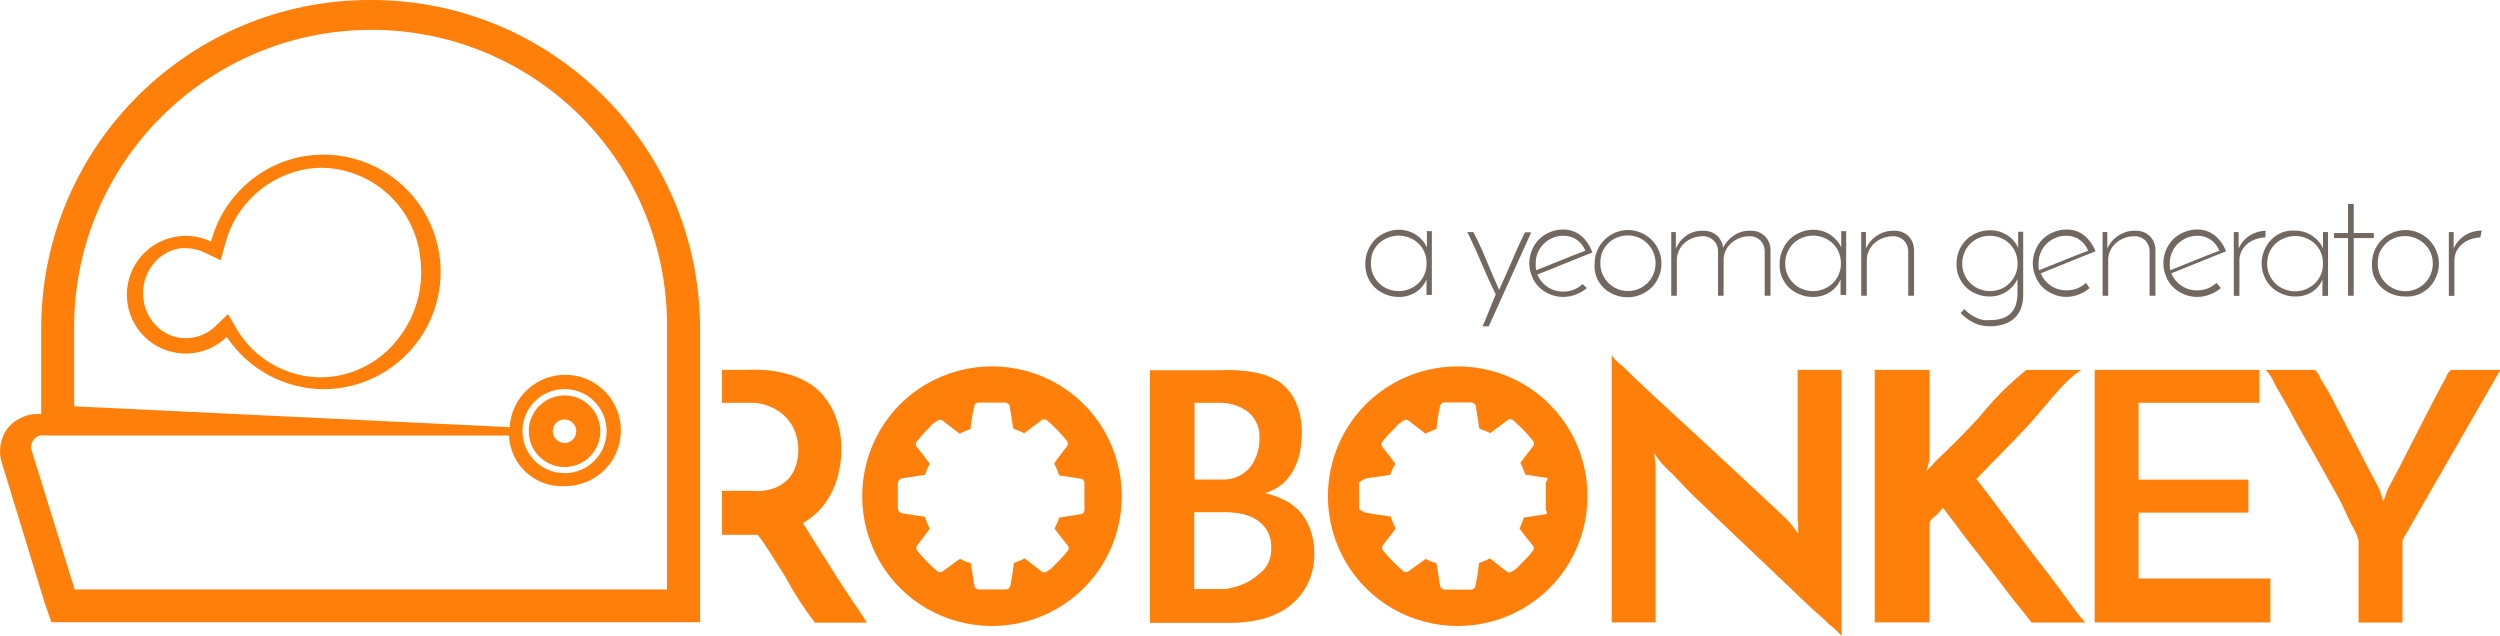
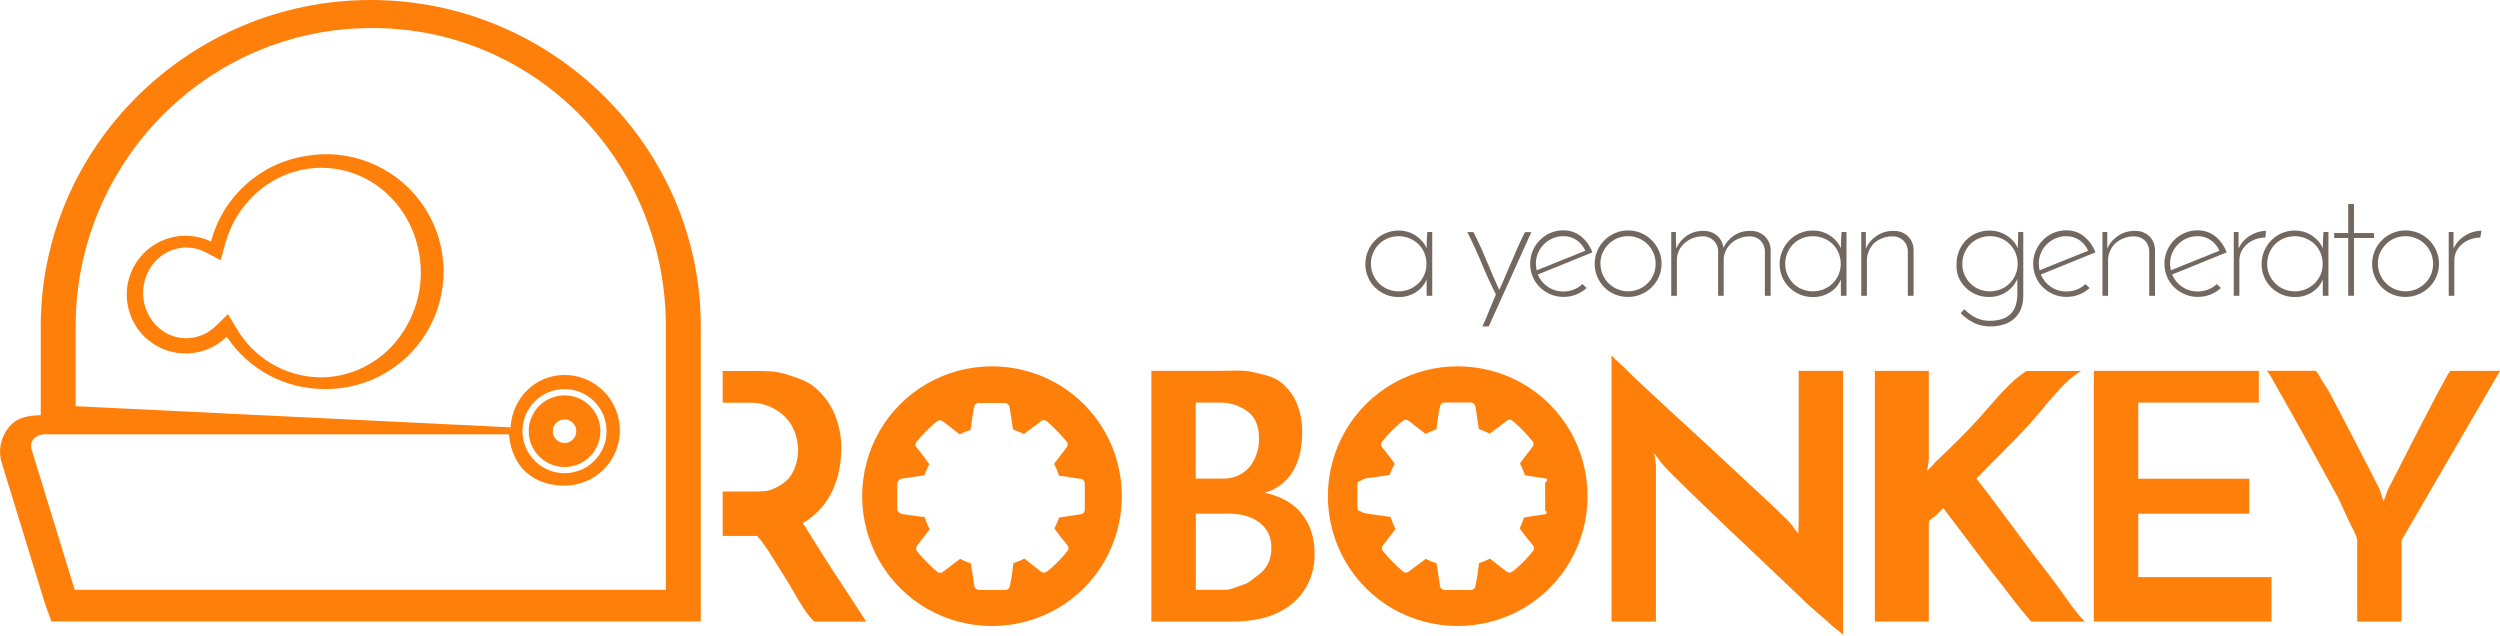
- <svg xmlns="http://www.w3.org/2000/svg" id="Layer_1" data-name="Layer 1" viewBox="0 0 227.66 57.86">
+ <svg xmlns="http://www.w3.org/2000/svg" id="Layer_1" data-name="Layer 1" viewBox="0 0 787.84 200.23">
  <defs>
    <style>.cls-1{fill:#ff7f0b;}.cls-2{fill:#726860;}</style>
  </defs>
-   <path class="cls-1" d="M33.75,0a29.94,29.94,0,0,0-30,29.72v8H3.88A3.59,3.59,0,0,0,.77,38.9a3.5,3.5,0,0,0-.6,3.26L4.1,55l0.58,1.66H63.75v-27A29.94,29.94,0,0,0,33.75,0Zm27,53.68H6.8L2.88,41a1.06,1.06,0,0,1,1.23-1.34H46.35a4.81,4.81,0,0,0,5.06,4.61,5.07,5.07,0,1,0-5-5.37L6.75,37V29.72a27.09,27.09,0,0,1,27.07-27h0.1a26.87,26.87,0,0,1,26.82,27v24ZM47.58,39.26a3.83,3.83,0,1,1,3.83,3.83A3.83,3.83,0,0,1,47.58,39.26Z" />
-   <path class="cls-1" d="M51.41,42.53a3.26,3.26,0,1,0-3.26-3.26A3.27,3.27,0,0,0,51.41,42.53Zm0-4.33a1.07,1.07,0,1,1-1.07,1.07A1.07,1.07,0,0,1,51.41,38.19Z" />
-   <path class="cls-1" d="M27.79,14.21A10.63,10.63,0,0,0,19.22,22a5.36,5.36,0,1,0,1.43,8.68,10.63,10.63,0,0,0,8.86,4.76A10.68,10.68,0,1,0,27.79,14.21Zm8.7,16.32a9,9,0,0,1-6,3.73,8.77,8.77,0,0,1-1.5.1,8.94,8.94,0,0,1-7.44-4.41L20.76,28.6l-1.11,1.08a3.91,3.91,0,0,1-2.13,1.07A3.75,3.75,0,0,1,14.6,30a4.14,4.14,0,0,1-1.53-2.72,4.26,4.26,0,0,1,.75-3.06,3.89,3.89,0,0,1,2.59-1.61,3.71,3.71,0,0,1,.64,0,3.8,3.8,0,0,1,1.69.44L20.1,23.7l0.42-1.53A9.27,9.27,0,0,1,28,15.38a8.7,8.7,0,0,1,1.49-.1,9.19,9.19,0,0,1,8.78,8.18A9.84,9.84,0,0,1,36.49,30.54Z" />
-   <path class="cls-1" d="M118.26,46.46a5,5,0,0,0-1.46-1,7.1,7.1,0,0,0-1.62-.55,4.39,4.39,0,0,0,1.61-.84,4.57,4.57,0,0,0,1-1.27,5.55,5.55,0,0,0,.58-1.58,8.61,8.61,0,0,0,.18-1.75,6.8,6.8,0,0,0-.53-2.81,4.68,4.68,0,0,0-1.53-1.9,6.56,6.56,0,0,0-2.41-.88,14.09,14.09,0,0,0-3.15-.16h-6.21v23h7.14a12,12,0,0,0,2.93-.31,7.22,7.22,0,0,0,2.49-1.11,5.81,5.81,0,0,0,1.74-2,6,6,0,0,0,.66-2.9,6,6,0,0,0-.4-2.3A5.08,5.08,0,0,0,118.26,46.46Zm-9.51-9.78h2.34a4.14,4.14,0,0,1,2.6.86,2.89,2.89,0,0,1,1,2.38,4.22,4.22,0,0,1-.79,2.55,3.1,3.1,0,0,1-2.43,1.2h-2.69v-7Zm6.71,14.66a2.78,2.78,0,0,1-.9,1,4.82,4.82,0,0,1-1.35.85,6.39,6.39,0,0,1-1.64.45h-2.82v-7h2.47a8.74,8.74,0,0,1,1.69.12,4.48,4.48,0,0,1,1.46.53,3,3,0,0,1,1,1,2.91,2.91,0,0,1,.39,1.55A3.15,3.15,0,0,1,115.46,51.35Z" />
-   <path class="cls-1" d="M163.75,47.51l0,1.09-0.67-.9c-0.15-.19-0.51-0.54-1-1s-1.15-1.09-1.9-1.78l-2.48-2.31q-1.35-1.27-2.77-2.57l-2.78-2.56q-1.37-1.25-2.49-2.31c-0.75-.71-1.38-1.31-1.89-1.82a4,4,0,0,1-1-1V56.68h4V42.27l-0.14-1c0.11,0.15.21,0.32,0.36,0.5a2.41,2.41,0,0,1,.25.34,13.67,13.67,0,0,0,1,1L154.06,45l2.46,2.36,2.76,2.62,2.78,2.64,2.49,2.38c0.75,0.72,1.54,1.33,2,1.85a6.67,6.67,0,0,1,1.15,1.06V33.68h-4V47.51Z" />
-   <path class="cls-1" d="M184.93,50.19L182.54,47q-1.21-1.64-2.56-3.38c1.59-1.67,3.17-3.2,4.76-4.93s3.18-4,4.79-5h-5a26.87,26.87,0,0,0-4.2,4.19c-1.34,1.5-2.74,2.86-4.2,4.25a2.05,2.05,0,0,1-.34.39,2.92,2.92,0,0,0-.34.38c0-.19.13-0.4,0.15-0.59s0.12-.39.12-0.56V33.68h-5v23h5V47.57a1.51,1.51,0,0,1,.59-0.63c0.21-.2.4-0.43,0.63-0.69,0.73,0.94,1.4,1.85,2.05,2.72L181,51.54c0.64,0.85,1.28,1.66,1.92,2.52s1.33,1.63,2.08,2.63h4.89c-0.88-1-1.72-2.24-2.52-3.32S185.73,51.25,184.93,50.19Z" />
-   <polygon class="cls-1" points="194.75 46.68 204.75 46.68 204.75 43.68 194.75 43.68 194.75 36.68 205.75 36.68 205.75 33.68 190.75 33.68 190.75 56.68 206.75 56.68 206.75 52.68 194.75 52.68 194.75 46.68" />
-   <path class="cls-1" d="M223.19,33.68a1.76,1.76,0,0,0-.48.74c-0.24.46-.52,0.93-0.85,1.58s-0.7,1.33-1.09,2.11l-1.19,2.32-1.14,2.24-1,1.88c-0.06.15-.13,0.32-0.19,0.53a3.85,3.85,0,0,1-.22.56l-0.35-1.09-1-1.88-1.16-2.25-1.22-2.35-1.12-2.15c-0.34-.65-0.64-1-0.88-1.49a1.83,1.83,0,0,0-.5-0.74h-4.47a3.75,3.75,0,0,1,.8,1.25c0.43,0.8,1,1.68,1.58,2.8s1.27,2.28,2,3.56,1.34,2.45,2,3.58,1,2.08,1.42,2.88a6,6,0,0,1,.65,1.42v7.51h4V49.18l8.91-15.49h-4.47Z" />
-   <path class="cls-1" d="M96.27,34.95a11.9,11.9,0,0,0-11.87,0,11.77,11.77,0,0,0-4.3,4.3,11.9,11.9,0,0,0,0,11.87,11.77,11.77,0,0,0,4.3,4.3,11.9,11.9,0,0,0,11.87,0,11.77,11.77,0,0,0,4.3-4.3,11.9,11.9,0,0,0,0-11.87A11.77,11.77,0,0,0,96.27,34.95Zm2.48,11.48a0.41,0.41,0,0,1-.08.25,0.33,0.33,0,0,1-.21.14l-2,.31a7.05,7.05,0,0,1-.43,1q0.38,0.55,1.18,1.52a0.43,0.43,0,0,1,.11.27,0.37,0.37,0,0,1-.1.25,11.17,11.17,0,0,1-1.09,1.19,2.56,2.56,0,0,1-1,.78,0.54,0.54,0,0,1-.29-0.1l-1.52-1.19a6.26,6.26,0,0,1-1,.42A18.92,18.92,0,0,1,92,53.34a0.4,0.4,0,0,1-.4.34H89.12a0.45,0.45,0,0,1-.27-0.13,0.36,0.36,0,0,1-.13-0.25l-0.31-2a6.79,6.79,0,0,1-1-.41L85.88,52a0.39,0.39,0,0,1-.27.1A0.38,0.38,0,0,1,85.33,52a14.49,14.49,0,0,1-1.81-1.85,0.43,0.43,0,0,1-.08-0.25,0.42,0.42,0,0,1,.09-0.25q0.16-.23.56-0.73t0.59-.77a5.44,5.44,0,0,1-.45-1.09l-2-.3a0.56,0.56,0,0,1-.47-0.4V43.94a0.58,0.58,0,0,1,.16-0.25,0.41,0.41,0,0,1,.25-0.14l2.06-.31a5.49,5.49,0,0,1,.44-1c-0.29-.42-0.68-0.92-1.17-1.52a0.41,0.41,0,0,1-.11-0.26,0.46,0.46,0,0,1,.1-0.25A10.94,10.94,0,0,1,84.57,39a2.59,2.59,0,0,1,1-.79,0.47,0.47,0,0,1,.29.11l1.52,1.17a6.27,6.27,0,0,1,1-.42A18.91,18.91,0,0,1,88.72,37a0.4,0.4,0,0,1,.4-0.34h2.44a0.45,0.45,0,0,1,.27.13,0.36,0.36,0,0,1,.13.25l0.31,2a6.8,6.8,0,0,1,1,.41l1.56-1.17a0.36,0.36,0,0,1,.26-0.1,0.42,0.42,0,0,1,.27.11,15,15,0,0,1,1.81,1.87,0.35,0.35,0,0,1,.08.24,0.42,0.42,0,0,1-.09.25q-0.16.23-.56,0.73T96,42.21a6.61,6.61,0,0,1,.45,1.08l2,0.31a0.32,0.32,0,0,1,.22.14,0.41,0.41,0,0,1,.08.26v2.44Z" />
-   <path class="cls-1" d="M138.68,34.95a11.9,11.9,0,0,0-11.87,0,11.77,11.77,0,0,0-4.3,4.3,11.9,11.9,0,0,0,0,11.87,11.77,11.77,0,0,0,4.3,4.3,11.9,11.9,0,0,0,11.87,0,11.77,11.77,0,0,0,4.3-4.3,11.9,11.9,0,0,0,0-11.87A11.77,11.77,0,0,0,138.68,34.95Zm2.07,11.48a0.55,0.55,0,0,1,.13.25c-0.06.08,0,.13-0.11,0.14l-2,.31a7.24,7.24,0,0,1-.4,1c0.26,0.37.66,0.87,1.19,1.52a0.43,0.43,0,0,1,.12.27,0.36,0.36,0,0,1-.1.25,11.11,11.11,0,0,1-1.09,1.19,2.56,2.56,0,0,1-1,.78,0.54,0.54,0,0,1-.29-0.1l-1.52-1.19a6.26,6.26,0,0,1-1,.42,18.92,18.92,0,0,1-.32,2.08,0.4,0.4,0,0,1-.39.34h-2.44a0.45,0.45,0,0,1-.27-0.13,0.36,0.36,0,0,1-.13-0.25l-0.31-2a6.79,6.79,0,0,1-1-.41L128.29,52a0.39,0.39,0,0,1-.27.1,0.38,0.38,0,0,1-.27-0.12,14.49,14.49,0,0,1-1.81-1.85,0.43,0.43,0,0,1-.08-0.25,0.42,0.42,0,0,1,.09-0.25q0.16-.23.56-0.73t0.59-.77a5.44,5.44,0,0,1-.45-1.09l-2-.3a1.35,1.35,0,0,1-.51-0.14,1.39,1.39,0,0,1-.37-0.26V43.94a1.69,1.69,0,0,1,.37-0.25,0.7,0.7,0,0,1,.35-0.14l2.11-.31a5.64,5.64,0,0,1,.46-1c-0.29-.42-0.67-0.92-1.16-1.52a0.4,0.4,0,0,1-.1-0.26,0.47,0.47,0,0,1,.1-0.25A11,11,0,0,1,127,39a2.59,2.59,0,0,1,1-.79,0.47,0.47,0,0,1,.29.11l1.52,1.17a6.27,6.27,0,0,1,1-.42,18.91,18.91,0,0,1,.32-2.08,0.4,0.4,0,0,1,.4-0.34H134a0.45,0.45,0,0,1,.27.13,0.36,0.36,0,0,1,.13.25l0.31,2a6.8,6.8,0,0,1,1,.41l1.56-1.17a0.36,0.36,0,0,1,.26-0.1,0.42,0.42,0,0,1,.27.11,15,15,0,0,1,1.81,1.87,0.35,0.35,0,0,1,.08.24,0.42,0.42,0,0,1-.09.25q-0.16.23-.56,0.73t-0.59.77a6.61,6.61,0,0,1,.45,1.08l2,0.31c0.1,0,0,.06,0,0.14a0.62,0.62,0,0,1-.13.26v2.44Z" />
-   <path class="cls-2" d="M124.33,24a3,3,0,0,1,.24-1.19,3.15,3.15,0,0,1,.65-1,3,3,0,0,1,1-.65,2.91,2.91,0,0,1,1.18-.24,2.83,2.83,0,0,1,.85.13,2.78,2.78,0,0,1,.73.35,2.86,2.86,0,0,1,.58.52,2.31,2.31,0,0,1,.38.62q0-.37,0-0.75t0-.74h0.45v5.81H129.9V25.45a2.43,2.43,0,0,1-.93,1.13,2.79,2.79,0,0,1-1.62.46,2.94,2.94,0,0,1-1.19-.24,3.08,3.08,0,0,1-1-.65,3,3,0,0,1-.64-1A2.94,2.94,0,0,1,124.33,24Zm0.51,0a2.46,2.46,0,0,0,1.53,2.31,2.61,2.61,0,0,0,2,0,2.57,2.57,0,0,0,.81-0.53,2.44,2.44,0,0,0,.54-0.8,2.48,2.48,0,0,0,.19-1,2.54,2.54,0,0,0-.19-1,2.42,2.42,0,0,0-.54-0.8,2.6,2.6,0,0,0-2.79-.53A2.42,2.42,0,0,0,125,23,2.54,2.54,0,0,0,124.85,24Z" />
-   <path class="cls-2" d="M135.57,29.72H135q0.18-.37.31-0.7l0.26-.65,0.28-.7,0.36-.86q-0.69-1.39-1.29-2.83t-1.3-2.85h0.55q0.41,0.8.72,1.49T135.48,24L136,25.21q0.25,0.6.52,1.19,0.27-.59.53-1.19L137.58,24l0.58-1.34q0.31-.7.71-1.5h0.57Z" />
-   <path class="cls-2" d="M144.5,26.23a3,3,0,0,1-1,.59,3.13,3.13,0,0,1-1.16.22,3,3,0,0,1-1.19-.24,3.15,3.15,0,0,1-1-.65,2.92,2.92,0,0,1-.65-1,3.07,3.07,0,0,1,0-2.36,3.15,3.15,0,0,1,.65-1,3,3,0,0,1,1-.65,2.9,2.9,0,0,1,1.18-.24,2.5,2.5,0,0,1,1.64.56A3.36,3.36,0,0,1,145,23l-1.17.46-1.29.52-1.3.53L140,25a2.48,2.48,0,0,0,.91,1.12,2.44,2.44,0,0,0,1.42.43,2.56,2.56,0,0,0,1-.18,2.42,2.42,0,0,0,.78-0.5Zm-0.13-3.4a2.29,2.29,0,0,0-.79-1,2.06,2.06,0,0,0-1.21-.36,2.4,2.4,0,0,0-1,.2,2.6,2.6,0,0,0-.8.54,2.5,2.5,0,0,0-.53.79,2.45,2.45,0,0,0-.19,1,2.11,2.11,0,0,0,0,.31q0,0.15.05,0.3l1.08-.44,1.15-.46,1.14-.46Z" />
-   <path class="cls-2" d="M145.21,24a3,3,0,0,1,.24-1.19,3.06,3.06,0,0,1,1.62-1.62,3,3,0,0,1,2.37,0,3.06,3.06,0,0,1,1.62,1.62A3,3,0,0,1,151.3,24a2.91,2.91,0,0,1-.24,1.18,3,3,0,0,1-.65,1,3.16,3.16,0,0,1-1,.65,3,3,0,0,1-1.2.24,3,3,0,0,1-1.19-.23,3,3,0,0,1-1-.64,3.09,3.09,0,0,1-.65-1A2.94,2.94,0,0,1,145.21,24Zm0.52,0a2.52,2.52,0,0,0,3.49,2.31,2.59,2.59,0,0,0,.8-0.53,2.44,2.44,0,0,0,.54-0.8,2.57,2.57,0,0,0,0-2,2.52,2.52,0,0,0-1.34-1.34,2.57,2.57,0,0,0-2,0,2.43,2.43,0,0,0-.79.54,2.58,2.58,0,0,0-.53.8A2.48,2.48,0,0,0,145.74,24Z" />
-   <path class="cls-2" d="M152.19,21.13h0.42s0,0.14,0,.29l0,0.48c0,0.17,0,.33,0,0.47s0,0.23,0,.26a2.78,2.78,0,0,1,.94-1.17,2.54,2.54,0,0,1,1.52-.45,1.85,1.85,0,0,1,1.27.43,1.67,1.67,0,0,1,.56,1.12,2.93,2.93,0,0,1,1-1.12,2.51,2.51,0,0,1,1.47-.43,1.83,1.83,0,0,1,1.34.48,1.78,1.78,0,0,1,.52,1.24v4.2h-0.53V22.82a1.41,1.41,0,0,0-.37-0.9,1.39,1.39,0,0,0-1-.41,2.54,2.54,0,0,0-.9.16,2.44,2.44,0,0,0-.74.44,2.15,2.15,0,0,0-.52.66,2,2,0,0,0-.21.85v3.31h-0.51V22.82a1.35,1.35,0,0,0-1.38-1.31,2.55,2.55,0,0,0-.92.17,2.47,2.47,0,0,0-.75.45,2.07,2.07,0,0,0-.51.69,2,2,0,0,0-.19.87v3.24h-0.51V21.13Z" />
-   <path class="cls-2" d="M162.06,24a3,3,0,0,1,.24-1.19,3.15,3.15,0,0,1,.65-1,3,3,0,0,1,1-.65,2.91,2.91,0,0,1,1.18-.24,2.83,2.83,0,0,1,.85.13,2.78,2.78,0,0,1,.73.35,2.86,2.86,0,0,1,.58.52,2.31,2.31,0,0,1,.38.62q0-.37,0-0.75t0-.74h0.45v5.81h-0.51V25.45a2.43,2.43,0,0,1-.93,1.13,2.79,2.79,0,0,1-1.62.46,2.94,2.94,0,0,1-1.19-.24,3.08,3.08,0,0,1-1-.65,3,3,0,0,1-.64-1A2.94,2.94,0,0,1,162.06,24Zm0.51,0a2.46,2.46,0,0,0,1.53,2.31,2.61,2.61,0,0,0,2,0,2.57,2.57,0,0,0,.81-0.53,2.44,2.44,0,0,0,.54-0.8,2.48,2.48,0,0,0,.19-1,2.54,2.54,0,0,0-.19-1,2.42,2.42,0,0,0-.54-0.8,2.6,2.6,0,0,0-2.79-.53A2.42,2.42,0,0,0,162.76,23,2.54,2.54,0,0,0,162.57,24Z" />
-   <path class="cls-2" d="M169.48,21.13h0.44s0,0.14,0,.29,0,0.31,0,.48,0,0.33,0,.47,0,0.23,0,.26a2.7,2.7,0,0,1,1-1.17,2.65,2.65,0,0,1,1.53-.45,1.81,1.81,0,0,1,1.33.48,1.78,1.78,0,0,1,.52,1.24v4.2h-0.53V22.82a1.41,1.41,0,0,0-.37-0.9,1.39,1.39,0,0,0-1-.41,2.6,2.6,0,0,0-.93.17,2.44,2.44,0,0,0-.76.45,2.15,2.15,0,0,0-.52.69,2,2,0,0,0-.19.87v3.24h-0.51V21.13Z" />
-   <path class="cls-2" d="M178.17,24a3.06,3.06,0,0,1,.87-2.15,2.92,2.92,0,0,1,1-.65,3,3,0,0,1,1.18-.23,2.86,2.86,0,0,1,.89.13,2.92,2.92,0,0,1,.74.36,2.7,2.7,0,0,1,.57.52,2.2,2.2,0,0,1,.36.61q0-.37,0-0.75t0-.74h0.46v5.81a3.42,3.42,0,0,1-.17,1.07,2.34,2.34,0,0,1-.52.89,2.52,2.52,0,0,1-.94.61,3.92,3.92,0,0,1-1.42.23,3.43,3.43,0,0,1-1.31-.25,4.5,4.5,0,0,1-1.34-.95l0.33-.36a4.17,4.17,0,0,0,.64.53,3.28,3.28,0,0,0,.59.31,2.77,2.77,0,0,0,.55.16,3.12,3.12,0,0,0,.53,0,3.54,3.54,0,0,0,1.19-.17,1.84,1.84,0,0,0,1.2-1.23,3.51,3.51,0,0,0,.15-1V26.21s0-.07,0-0.15,0-.17,0-0.25,0-.17,0-0.25,0-.13,0-0.15A2.76,2.76,0,0,1,181.17,27a3,3,0,0,1-1.18-.23,2.91,2.91,0,0,1-1-.65,3.06,3.06,0,0,1-.64-1A3,3,0,0,1,178.17,24Zm0.52,0a2.47,2.47,0,0,0,1.53,2.31,2.61,2.61,0,0,0,2,0A2.48,2.48,0,0,0,183.73,24a2.54,2.54,0,0,0-.19-1,2.43,2.43,0,0,0-1.34-1.33,2.61,2.61,0,0,0-2,0A2.43,2.43,0,0,0,178.89,23,2.54,2.54,0,0,0,178.69,24Z" />
-   <path class="cls-2" d="M190.29,26.23a3,3,0,0,1-1,.59,3.13,3.13,0,0,1-1.16.22A3,3,0,0,1,187,26.8a3.15,3.15,0,0,1-1-.65,2.92,2.92,0,0,1-.65-1,3.07,3.07,0,0,1,0-2.36,3.15,3.15,0,0,1,.65-1,3,3,0,0,1,1-.65,2.9,2.9,0,0,1,1.18-.24,2.5,2.5,0,0,1,1.64.56,3.36,3.36,0,0,1,1,1.43l-1.17.46-1.29.52-1.3.53-1.22.49a2.48,2.48,0,0,0,.91,1.12,2.44,2.44,0,0,0,1.42.43,2.56,2.56,0,0,0,1-.18,2.42,2.42,0,0,0,.78-0.5Zm-0.13-3.4a2.29,2.29,0,0,0-.79-1,2.06,2.06,0,0,0-1.21-.36,2.4,2.4,0,0,0-1,.2,2.6,2.6,0,0,0-.8.54,2.5,2.5,0,0,0-.53.79,2.45,2.45,0,0,0-.19,1,2.11,2.11,0,0,0,0,.31q0,0.15.05,0.3l1.08-.44,1.15-.46,1.14-.46Z" />
-   <path class="cls-2" d="M191.46,21.13h0.44s0,0.14,0,.29,0,0.31,0,.48,0,0.33,0,.47,0,0.23,0,.26a2.7,2.7,0,0,1,1-1.17,2.65,2.65,0,0,1,1.53-.45,1.81,1.81,0,0,1,1.33.48,1.78,1.78,0,0,1,.52,1.24v4.2h-0.53V22.82a1.41,1.41,0,0,0-.37-0.9,1.39,1.39,0,0,0-1-.41,2.6,2.6,0,0,0-.93.17,2.44,2.44,0,0,0-.76.45,2.15,2.15,0,0,0-.52.69,2,2,0,0,0-.19.87v3.24h-0.51V21.13Z" />
-   <path class="cls-2" d="M202.24,26.23a3,3,0,0,1-1,.59,3.13,3.13,0,0,1-1.16.22,3,3,0,0,1-1.19-.24,3.15,3.15,0,0,1-1-.65,2.92,2.92,0,0,1-.65-1,3.07,3.07,0,0,1,0-2.36,3.15,3.15,0,0,1,.65-1,3,3,0,0,1,1-.65,2.9,2.9,0,0,1,1.18-.24,2.5,2.5,0,0,1,1.64.56,3.36,3.36,0,0,1,1,1.43l-1.17.46-1.29.52-1.3.53-1.22.49a2.48,2.48,0,0,0,.91,1.12,2.44,2.44,0,0,0,1.42.43,2.56,2.56,0,0,0,1-.18,2.42,2.42,0,0,0,.78-0.5Zm-0.13-3.4a2.29,2.29,0,0,0-.79-1,2.06,2.06,0,0,0-1.21-.36,2.4,2.4,0,0,0-1,.2,2.6,2.6,0,0,0-.8.54,2.5,2.5,0,0,0-.53.79,2.45,2.45,0,0,0-.19,1,2.11,2.11,0,0,0,0,.31q0,0.15.05,0.3l1.08-.44,1.15-.46,1.14-.46Z" />
-   <path class="cls-2" d="M206.29,21.62a3,3,0,0,0-.89.17,2.4,2.4,0,0,0-.76.43,2.1,2.1,0,0,0-.52.66,1.84,1.84,0,0,0-.19.85v3.21h-0.51V21.13h0.44s0,0.14,0,.29,0,0.31,0,.48,0,0.33,0,.47,0,0.23,0,.26a2.65,2.65,0,0,1,1-1.18,2.86,2.86,0,0,1,1.46-.44Z" />
-   <path class="cls-2" d="M205.95,24a3,3,0,0,1,.24-1.19,3.15,3.15,0,0,1,.65-1,3,3,0,0,1,1-.65A2.91,2.91,0,0,1,209,21a2.83,2.83,0,0,1,.85.13,2.78,2.78,0,0,1,.73.35,2.86,2.86,0,0,1,.58.52,2.31,2.31,0,0,1,.38.62q0-.37,0-0.75t0-.74H212v5.81h-0.51V25.45a2.43,2.43,0,0,1-.93,1.13A2.79,2.79,0,0,1,209,27a2.94,2.94,0,0,1-1.19-.24,3.08,3.08,0,0,1-1-.65,3,3,0,0,1-.64-1A2.94,2.94,0,0,1,205.95,24Zm0.51,0A2.46,2.46,0,0,0,208,26.33a2.61,2.61,0,0,0,2,0,2.57,2.57,0,0,0,.81-0.53,2.44,2.44,0,0,0,.54-0.8,2.48,2.48,0,0,0,.19-1,2.54,2.54,0,0,0-.19-1,2.42,2.42,0,0,0-.54-0.8A2.6,2.6,0,0,0,208,21.7,2.42,2.42,0,0,0,206.65,23,2.54,2.54,0,0,0,206.46,24Z" />
-   <path class="cls-2" d="M213.82,18.58h0.52v2.64h1.83v0.46h-1.83v5.25h-0.52V21.68h-1.27V21.22h1.27V18.58Z" />
-   <path class="cls-2" d="M216,24a3,3,0,0,1,.24-1.19,3.06,3.06,0,0,1,1.62-1.62,3,3,0,0,1,2.37,0,3.06,3.06,0,0,1,1.62,1.62A3,3,0,0,1,222.1,24a2.91,2.91,0,0,1-.24,1.18,3,3,0,0,1-.65,1,3.16,3.16,0,0,1-1,.65A3,3,0,0,1,219,27a3,3,0,0,1-1.19-.23,3,3,0,0,1-1-.64,3.09,3.09,0,0,1-.65-1A2.94,2.94,0,0,1,216,24Zm0.52,0A2.52,2.52,0,0,0,220,26.33a2.59,2.59,0,0,0,.8-0.53,2.44,2.44,0,0,0,.54-0.8,2.57,2.57,0,0,0,0-2A2.52,2.52,0,0,0,220,21.7a2.57,2.57,0,0,0-2,0,2.43,2.43,0,0,0-.79.54,2.58,2.58,0,0,0-.53.8A2.48,2.48,0,0,0,216.54,24Z" />
-   <path class="cls-2" d="M225.87,21.62a3,3,0,0,0-.89.17,2.4,2.4,0,0,0-.76.43,2.1,2.1,0,0,0-.52.66,1.84,1.84,0,0,0-.19.85v3.21H223V21.13h0.44s0,0.14,0,.29,0,0.31,0,.48,0,0.33,0,.47,0,0.23,0,.26a2.65,2.65,0,0,1,1-1.18A2.86,2.86,0,0,1,226,21Z" />
-   <path class="cls-1" d="M77.3,54.22c-0.49-.77-1-1.48-1.43-2.21L74.5,49.84l-1.38-2.2a6.64,6.64,0,0,0,1.61-1.3,6.72,6.72,0,0,0,1.09-1.66,8.26,8.26,0,0,0,.61-1.86,9.79,9.79,0,0,0,.19-1.93A8,8,0,0,0,76,37.7a6.54,6.54,0,0,0-1.72-2.38,7.38,7.38,0,0,0-2.7-1.3,11.54,11.54,0,0,0-3.52-.34H65.75v3h2.81a4.4,4.4,0,0,1,2.06.59,3.93,3.93,0,0,1,1.27,1.11,3.8,3.8,0,0,1,.64,1.34A5.25,5.25,0,0,1,72.7,41a4.91,4.91,0,0,1-.19,1.29,3.53,3.53,0,0,1-.68,1.29,3.69,3.69,0,0,1-1.29.86,4.48,4.48,0,0,1-2,.26H65.75v4H69c0.79,1,1.62,2.44,2.48,3.77a30.73,30.73,0,0,0,2.73,4.23h4.73C78.33,55.68,77.79,55,77.3,54.22Z" />
+   <path class="cls-1" d="M116.84,0c-57,0-104,46.14-104,102.84v28h0.59c-4.53,0-8.36.73-10.78,4A11.88,11.88,0,0,0,.59,146l13.61,44.3,2,5.54H220.84v-93C220.84,46.14,173.84,0,116.84,0Zm93,185.87H23.54L10,141.77c-0.86-2.85,1.27-4.9,4.24-4.9H160.4c0.93,11,8.42,16.18,17.5,16.18a17.44,17.44,0,1,0,0-34.88c-9.32,0-16.45,7.34-17,16.5L23.84,128V102.84c0-51.62,41.59-94,93.21-94h0.35c51.62,0,92.44,42.35,92.44,94v83Zm-45.19-50a13.25,13.25,0,1,1,13.25,13.25A13.27,13.27,0,0,1,164.65,135.87Z" />
+   <path class="cls-1" d="M177.91,147.17a11.29,11.29,0,1,0-11.29-11.29A11.31,11.31,0,0,0,177.91,147.17Zm0-15a3.71,3.71,0,1,1-3.71,3.71A3.71,3.71,0,0,1,177.91,132.17Z" />
+   <path class="cls-1" d="M96.19,49.19A36.8,36.8,0,0,0,66.5,76.11a18.55,18.55,0,1,0,4.95,30,36.78,36.78,0,0,0,30.67,16.48A37,37,0,1,0,96.19,49.19Zm30.1,56.48a31.06,31.06,0,0,1-20.71,12.9,30.36,30.36,0,0,1-5.18.34,30.92,30.92,0,0,1-25.76-15.28L71.83,99,68,102.74a13.51,13.51,0,0,1-7.37,3.7,13,13,0,0,1-10.09-2.71,14.31,14.31,0,0,1-5.3-9.41,14.75,14.75,0,0,1,2.6-10.6,13.46,13.46,0,0,1,9-5.58A12.83,12.83,0,0,1,59,78a13.17,13.17,0,0,1,5.84,1.52L69.54,82,71,76.71c3.45-12.43,13.56-21.65,25.76-23.49a30.1,30.1,0,0,1,5.15-.33c15.44,0.33,28.22,12.24,30.38,28.31A34.06,34.06,0,0,1,126.28,105.67Z" />
+   <path class="cls-1" d="M409.25,160.79a17.41,17.41,0,0,0-5.06-3.62,24.57,24.57,0,0,0-5.62-1.89,15.21,15.21,0,0,0,5.56-2.89,15.83,15.83,0,0,0,3.62-4.4,19.21,19.21,0,0,0,2-5.45,29.79,29.79,0,0,0,.61-6.06,23.52,23.52,0,0,0-1.84-9.73,16.21,16.21,0,0,0-5.29-6.56c-2.3-1.67-5.08-2.13-8.34-2.91s-6.9-.4-10.9-0.4H362.84v79h24.38a41.52,41.52,0,0,0,10.13-.94,24.87,24.87,0,0,0,8.62-3.75,20,20,0,0,0,6-6.77,20.58,20.58,0,0,0,2.28-10,20.81,20.81,0,0,0-1.39-7.94A17.52,17.52,0,0,0,409.25,160.79Zm-32.41-33.92h7.59a14.35,14.35,0,0,1,9,3c2.23,1.74,3.34,4.64,3.34,8.27a14.18,14.18,0,0,1-2.73,8.69,10.62,10.62,0,0,1-8.4,4h-8.82v-24Zm22.73,50.83a9.63,9.63,0,0,1-3.12,3.56c-1.33.93-2.89,2.52-4.67,3s-3.67,1.61-5.67,1.61h-9.26v-24h8a30.33,30.33,0,0,1,5.84.27,15.44,15.44,0,0,1,5.06,1.75,10.19,10.19,0,0,1,3.56,3.43,10,10,0,0,1,1.33,5.36A10.81,10.81,0,0,1,399.57,177.7Z" />
+   <path class="cls-1" d="M566.84,164.4l-0.14,3.78-2.35-3.11c-0.52-.67-1.77-1.85-3.51-3.56s-4-3.76-6.57-6.17-5.48-5.08-8.6-8-6.32-5.9-9.58-8.9l-9.63-8.84q-4.73-4.34-8.63-8c-2.6-2.45-4.77-4.54-6.55-6.29s-3.44-2.95-3.44-3.62v84.2h14v-49.6l-0.56-3.56c0.37,0.52.7,1.09,1.22,1.73a7.5,7.5,0,0,1,.83,1.17,46.53,46.53,0,0,0,3.37,3.62c1.74,1.74,3.88,3.86,6.44,6.34s5.39,5.21,8.5,8.18,6.3,6,9.56,9.07,6.47,6.12,9.62,9.12l8.62,8.23c2.6,2.49,5.47,4.62,7.25,6.4s4.14,3,4.14,3.67V116.87h-14V164.4Z" />
+   <path class="cls-1" d="M640,173.69q-4.12-5.51-8.29-11.18t-8.85-11.68c5.49-5.78,11-10.92,16.47-16.92s11-14,16.58-17H638.65c-5,3-9.89,9.18-14.52,14.37s-9.47,9.82-14.52,14.64a6.8,6.8,0,0,1-1.17,1.31,9.91,9.91,0,0,0-1.17,1.3c0.07-.67.26-1.38,0.34-2.05s0.23-1.35.23-1.94V116.87h-17v79h17V164.63c0-.74,1.48-1.47,2.22-2.17s1.46-1.5,2.28-2.39c2.52,3.26,4.88,6.4,7.15,9.4s4.49,6,6.72,8.9,4.44,5.59,6.67,8.56,4.63,5.95,7.22,8.95H657c-3-3-6-7.59-8.73-11.34S642.73,177.36,640,173.69Z" />
+   <polygon class="cls-1" points="673.84 161.87 708.84 161.87 708.84 150.87 673.84 150.87 673.84 126.87 711.84 126.87 711.84 116.87 659.84 116.87 659.84 195.87 715.84 195.87 715.84 181.87 673.84 181.87 673.84 161.87" />
+   <path class="cls-1" d="M772.38,116.87c-0.3,0-.85.81-1.67,2.41s-1.8,3.14-2.95,5.4-2.41,4.56-3.78,7.26-2.74,5.32-4.12,8-2.69,5.26-3.95,7.74-2.38,4.63-3.34,6.49c-0.22.52-.45,1.12-0.67,1.82a13.31,13.31,0,0,1-.78,1.94l-1.23-3.78q-1.45-2.78-3.34-6.51t-4-7.79l-4.23-8.12-3.89-7.46c-1.19-2.26-2.21-3.42-3.06-5s-1.43-2.41-1.73-2.41H714.19c0.37,0,1.3,1.4,2.78,4.19s3.3,5.74,5.45,9.63,4.41,7.86,6.79,12.27,4.64,8.47,6.79,12.36,3.27,7.18,4.76,10,2.09,4.38,2.09,4.9v25.68h14V170.19l31-53.32H772.38Z" />
+   <path class="cls-1" d="M333.16,120.93a41.18,41.18,0,0,0-41.08,0,40.74,40.74,0,0,0-14.89,14.89,41.18,41.18,0,0,0,0,41.08,40.74,40.74,0,0,0,14.89,14.89,41.18,41.18,0,0,0,41.08,0,40.74,40.74,0,0,0,14.89-14.89,41.18,41.18,0,0,0,0-41.08A40.74,40.74,0,0,0,333.16,120.93Zm8.68,39.73a1.49,1.49,0,0,1-.32.87,1.18,1.18,0,0,1-.77.49l-7,1.06a24.35,24.35,0,0,1-1.48,3.46q1.33,1.9,4.07,5.25a1.47,1.47,0,0,1,.38,1,1.27,1.27,0,0,1-.34.87,38.66,38.66,0,0,1-3.76,4.11q-2.74,2.7-3.57,2.7a1.86,1.86,0,0,1-1-.34l-5.25-4.1a21.67,21.67,0,0,1-3.46,1.44,66.8,66.8,0,0,1-1.1,7.23,1.41,1.41,0,0,1-1.37,1.22H308.4a1.62,1.62,0,0,1-.93-0.48,1.29,1.29,0,0,1-.44-0.89l-1.06-7a23.51,23.51,0,0,1-3.42-1.43l-5.36,4.06a1.37,1.37,0,0,1-1,.34,1.31,1.31,0,0,1-.95-0.42,50.14,50.14,0,0,1-6.27-6.39,1.48,1.48,0,0,1-.27-0.87,1.47,1.47,0,0,1,.3-0.87q0.57-.8,1.94-2.53t2.05-2.68a18.81,18.81,0,0,1-1.56-3.76l-7-1a2,2,0,0,1-1.09-.48,1.93,1.93,0,0,1-.6-0.89v-8.44a2.09,2.09,0,0,1,.6-0.87,1.46,1.46,0,0,1,.87-0.49l7.14-1.06a19,19,0,0,1,1.52-3.5c-1-1.44-2.35-3.19-4-5.25a1.42,1.42,0,0,1-.37-0.91,1.61,1.61,0,0,1,.35-0.87,37.88,37.88,0,0,1,3.75-4.09q2.76-2.72,3.59-2.72a1.62,1.62,0,0,1,1,.38l5.25,4.07a21.7,21.7,0,0,1,3.46-1.44,66.7,66.7,0,0,1,1.1-7.22,1.41,1.41,0,0,1,1.37-1.22h8.44a1.61,1.61,0,0,1,.93.48,1.29,1.29,0,0,1,.44.89l1.06,7a23.53,23.53,0,0,1,3.42,1.43l5.4-4.06a1.23,1.23,0,0,1,.91-0.34,1.47,1.47,0,0,1,.95.38,52,52,0,0,1,6.27,6.46,1.23,1.23,0,0,1,.27.84,1.47,1.47,0,0,1-.3.87q-0.57.8-1.94,2.53t-2.05,2.68a22.89,22.89,0,0,1,1.56,3.72l7,1.06a1.23,1.23,0,0,1,.81.48,1.45,1.45,0,0,1,.32.89v8.44Z" />
+   <path class="cls-1" d="M479.92,120.93a41.18,41.18,0,0,0-41.08,0,40.74,40.74,0,0,0-14.89,14.89,41.18,41.18,0,0,0,0,41.08,40.74,40.74,0,0,0,14.89,14.89,41.18,41.18,0,0,0,41.08,0,40.74,40.74,0,0,0,14.89-14.89,41.18,41.18,0,0,0,0-41.08A40.74,40.74,0,0,0,479.92,120.93Zm6.92,39.73c0,0.3.76,0.6,0.56,0.87s0,0.44-.33.49l-6.81,1.06a25.18,25.18,0,0,1-1.37,3.46c0.89,1.27,2.3,3,4.12,5.25a1.51,1.51,0,0,1,.41,1,1.25,1.25,0,0,1-.33.87,38.4,38.4,0,0,1-3.76,4.11q-2.74,2.7-3.57,2.7a1.85,1.85,0,0,1-1-.34l-5.24-4.1a21.67,21.67,0,0,1-3.46,1.44,66.82,66.82,0,0,1-1.1,7.23,1.41,1.41,0,0,1-1.37,1.22h-8.44a1.62,1.62,0,0,1-.93-0.48,1.29,1.29,0,0,1-.44-0.89l-1.06-7a23.51,23.51,0,0,1-3.42-1.43L444,180.09a1.37,1.37,0,0,1-1,.34,1.31,1.31,0,0,1-.95-0.42,50.14,50.14,0,0,1-6.27-6.39,1.48,1.48,0,0,1-.27-0.87,1.47,1.47,0,0,1,.3-0.87q0.57-.8,1.94-2.53t2.05-2.68a18.81,18.81,0,0,1-1.56-3.76l-7-1a5.79,5.79,0,0,1-2-.48c-0.2-.27-1.48-0.56-1.48-0.89v-8.44c0-.3,1.28-0.6,1.48-0.87a2.77,2.77,0,0,1,1.31-.49l7.36-1.06a19.69,19.69,0,0,1,1.63-3.5c-1-1.44-2.29-3.19-4-5.25a1.37,1.37,0,0,1-.34-0.91,1.64,1.64,0,0,1,.36-0.87A38.14,38.14,0,0,1,439.4,135q2.76-2.72,3.59-2.72a1.63,1.63,0,0,1,1,.38l5.25,4.07a21.7,21.7,0,0,1,3.46-1.44,66.69,66.69,0,0,1,1.1-7.22,1.41,1.41,0,0,1,1.37-1.22h8.44a1.61,1.61,0,0,1,.93.48,1.29,1.29,0,0,1,.44.89l1.06,7a23.53,23.53,0,0,1,3.42,1.43l5.4-4.06a1.23,1.23,0,0,1,.91-0.34,1.47,1.47,0,0,1,.95.38,52,52,0,0,1,6.27,6.46,1.23,1.23,0,0,1,.27.84,1.47,1.47,0,0,1-.3.87q-0.57.8-1.94,2.53T479,146.07a22.89,22.89,0,0,1,1.56,3.72l7,1.06c0.33,0.05-.27.21-0.07,0.48s-0.56.56-.56,0.89v8.44Z" />
+   <path class="cls-2" d="M430.28,83.19a10.21,10.21,0,0,1,.83-4.1,10.89,10.89,0,0,1,2.23-3.35,10.45,10.45,0,0,1,3.3-2.26,10.06,10.06,0,0,1,4.08-.83,9.8,9.8,0,0,1,3,.44,9.62,9.62,0,0,1,2.54,1.22,9.91,9.91,0,0,1,2,1.79,8,8,0,0,1,1.32,2.15q0-1.3.05-2.6t0.16-2.54h1.56V93.21h-1.77V88.07A8.41,8.41,0,0,1,446.32,92a9.64,9.64,0,0,1-5.61,1.61,10.18,10.18,0,0,1-4.13-.83,10.67,10.67,0,0,1-3.3-2.23,10.32,10.32,0,0,1-2.21-3.3A10.17,10.17,0,0,1,430.28,83.19Zm1.77-.05a8.53,8.53,0,0,0,5.29,8,9,9,0,0,0,6.85,0,8.88,8.88,0,0,0,2.8-1.84,8.45,8.45,0,0,0,1.87-2.75,8.58,8.58,0,0,0,.67-3.4,8.78,8.78,0,0,0-.67-3.43A8.38,8.38,0,0,0,447,76.94a9,9,0,0,0-9.66-1.84,8.39,8.39,0,0,0-4.62,4.62A8.78,8.78,0,0,0,432,83.14Z" />
+   <path class="cls-2" d="M469.16,102.86h-2q0.62-1.3,1.09-2.41t0.91-2.26q0.44-1.14,1-2.41t1.25-3Q469,88,466.93,83t-4.52-9.86h1.92q1.4,2.75,2.49,5.17t2,4.65q0.94,2.23,1.82,4.31t1.82,4.1q0.94-2,1.82-4.1L476.11,83q0.94-2.21,2-4.65t2.47-5.19h2Z" />
+   <path class="cls-2" d="M500,90.77a10.5,10.5,0,0,1-3.3,2.05,10.83,10.83,0,0,1-4,.75,10.23,10.23,0,0,1-4.1-.83,10.91,10.91,0,0,1-3.35-2.23,10.11,10.11,0,0,1-2.23-3.3,10.63,10.63,0,0,1,0-8.18,10.91,10.91,0,0,1,2.23-3.35,10.45,10.45,0,0,1,3.3-2.26,10,10,0,0,1,4.08-.83,8.66,8.66,0,0,1,5.68,1.95,11.64,11.64,0,0,1,3.5,5q-1.87.73-4,1.61l-4.46,1.82-4.52,1.84-4.21,1.69a8.57,8.57,0,0,0,3.14,3.87,8.45,8.45,0,0,0,4.91,1.48,8.86,8.86,0,0,0,3.32-.62,8.36,8.36,0,0,0,2.7-1.71ZM499.58,79a7.92,7.92,0,0,0-2.73-3.32,7.13,7.13,0,0,0-4.18-1.25,8.31,8.31,0,0,0-3.4.7A9,9,0,0,0,486.52,77a8.66,8.66,0,0,0-1.84,2.75,8.47,8.47,0,0,0-.67,3.35,7.29,7.29,0,0,0,.08,1.09q0.08,0.52.18,1L488,83.68l4-1.61,3.95-1.58Q497.86,79.71,499.58,79Z" />
+   <path class="cls-2" d="M502.54,83.14a10.21,10.21,0,0,1,.83-4.1,10.59,10.59,0,0,1,5.61-5.6,10.53,10.53,0,0,1,8.2,0,10.59,10.59,0,0,1,5.61,5.6,10.24,10.24,0,0,1,.83,4.1,10.06,10.06,0,0,1-.83,4.08,10.46,10.46,0,0,1-2.26,3.3,10.92,10.92,0,0,1-3.35,2.23,10.37,10.37,0,0,1-4.15.83,10.52,10.52,0,0,1-4.1-.8,10.22,10.22,0,0,1-3.32-2.21,10.68,10.68,0,0,1-2.23-3.3A10.16,10.16,0,0,1,502.54,83.14Zm1.82,0a8.71,8.71,0,0,0,12.07,8,9,9,0,0,0,2.78-1.84,8.45,8.45,0,0,0,1.87-2.75,8.91,8.91,0,0,0,0-6.8,8.72,8.72,0,0,0-4.65-4.65,8.89,8.89,0,0,0-6.8,0A8.42,8.42,0,0,0,506.87,77,8.94,8.94,0,0,0,505,79.74,8.59,8.59,0,0,0,504.35,83.14Z" />
+   <path class="cls-2" d="M526.67,73.12h1.45c0,0.14,0,.47,0,1s0,1.07.05,1.66,0,1.13.05,1.64,0,0.8,0,.91a9.62,9.62,0,0,1,3.27-4,8.78,8.78,0,0,1,5.24-1.56,6.41,6.41,0,0,1,4.39,1.48,5.79,5.79,0,0,1,1.95,3.87,10.16,10.16,0,0,1,3.32-3.87,8.68,8.68,0,0,1,5.09-1.48,6.33,6.33,0,0,1,4.65,1.66A6.15,6.15,0,0,1,558,78.67V93.21h-1.82V79a4.87,4.87,0,0,0-1.3-3.11,4.81,4.81,0,0,0-3.48-1.4,8.79,8.79,0,0,0-3.11.55,8.43,8.43,0,0,0-2.57,1.51,7.45,7.45,0,0,0-1.79,2.28,6.88,6.88,0,0,0-.73,2.93V93.21h-1.76V79a4.66,4.66,0,0,0-4.78-4.52,8.81,8.81,0,0,0-3.19.57,8.56,8.56,0,0,0-2.6,1.56A7.16,7.16,0,0,0,529.09,79a7.08,7.08,0,0,0-.65,3V93.21h-1.77V73.12Z" />
+   <path class="cls-2" d="M560.83,83.19a10.21,10.21,0,0,1,.83-4.1,10.89,10.89,0,0,1,2.23-3.35,10.45,10.45,0,0,1,3.3-2.26,10.06,10.06,0,0,1,4.08-.83,9.8,9.8,0,0,1,3,.44,9.62,9.62,0,0,1,2.54,1.22,9.91,9.91,0,0,1,2,1.79,8,8,0,0,1,1.32,2.15q0-1.3.05-2.6t0.16-2.54h1.56V93.21h-1.77V88.07A8.41,8.41,0,0,1,576.87,92a9.64,9.64,0,0,1-5.61,1.61,10.18,10.18,0,0,1-4.13-.83,10.67,10.67,0,0,1-3.3-2.23,10.32,10.32,0,0,1-2.21-3.3A10.17,10.17,0,0,1,560.83,83.19Zm1.77-.05a8.53,8.53,0,0,0,5.29,8,9,9,0,0,0,6.85,0,8.88,8.88,0,0,0,2.8-1.84,8.45,8.45,0,0,0,1.87-2.75,8.58,8.58,0,0,0,.67-3.4,8.78,8.78,0,0,0-.67-3.43,8.38,8.38,0,0,0-1.87-2.78,9,9,0,0,0-9.66-1.84,8.39,8.39,0,0,0-4.62,4.62A8.78,8.78,0,0,0,562.59,83.14Z" />
+   <path class="cls-2" d="M586.52,73.12H588c0,0.14,0,.47,0,1s0,1.07,0,1.66,0,1.13,0,1.64,0,0.8,0,.91a9.35,9.35,0,0,1,3.37-4,9.17,9.17,0,0,1,5.29-1.56,6.26,6.26,0,0,1,4.59,1.66,6.15,6.15,0,0,1,1.79,4.31V93.21h-1.82V79a4.87,4.87,0,0,0-1.3-3.11,4.81,4.81,0,0,0-3.48-1.4,9,9,0,0,0-3.22.57,8.45,8.45,0,0,0-2.62,1.56A7.45,7.45,0,0,0,589,79a6.85,6.85,0,0,0-.67,3V93.21h-1.77V73.12Z" />
+   <path class="cls-2" d="M616.58,83.14a10.59,10.59,0,0,1,3-7.45,10.11,10.11,0,0,1,3.3-2.23,10.34,10.34,0,0,1,4.08-.8,9.9,9.9,0,0,1,3.09.47,10.1,10.1,0,0,1,2.57,1.25,9.33,9.33,0,0,1,2,1.79,7.62,7.62,0,0,1,1.25,2.1q0-1.3.08-2.6T636,73.12h1.61V93.21a11.83,11.83,0,0,1-.57,3.71,8.09,8.09,0,0,1-1.82,3.06,8.73,8.73,0,0,1-3.24,2.1,13.58,13.58,0,0,1-4.91.78,11.87,11.87,0,0,1-4.54-.88,15.57,15.57,0,0,1-4.65-3.27l1.14-1.25a14.43,14.43,0,0,0,2.21,1.84,11.36,11.36,0,0,0,2,1.09,9.59,9.59,0,0,0,1.9.54,10.78,10.78,0,0,0,1.84.16,12.25,12.25,0,0,0,4.1-.6,6.37,6.37,0,0,0,4.15-4.26,12.13,12.13,0,0,0,.52-3.3V90.72c0-.07,0-0.24,0-0.52s0-.57,0-0.88,0-.6,0-0.88,0-.45,0-0.52a9.55,9.55,0,0,1-9,5.66,10.34,10.34,0,0,1-4.08-.8,10.08,10.08,0,0,1-3.3-2.23,10.59,10.59,0,0,1-2.21-3.32A10.31,10.31,0,0,1,616.58,83.14Zm1.82,0a8.53,8.53,0,0,0,5.29,8,9,9,0,0,0,6.85,0,8.58,8.58,0,0,0,5.3-8,8.81,8.81,0,0,0-.67-3.43,8.4,8.4,0,0,0-4.62-4.62,9,9,0,0,0-6.85,0,8.41,8.41,0,0,0-4.62,4.62A8.78,8.78,0,0,0,618.4,83.14Z" />
+   <path class="cls-2" d="M658.52,90.77a10.5,10.5,0,0,1-3.3,2.05,10.83,10.83,0,0,1-4,.75,10.23,10.23,0,0,1-4.1-.83,10.91,10.91,0,0,1-3.35-2.23,10.11,10.11,0,0,1-2.23-3.3,10.63,10.63,0,0,1,0-8.18,10.91,10.91,0,0,1,2.23-3.35,10.45,10.45,0,0,1,3.3-2.26,10,10,0,0,1,4.08-.83,8.66,8.66,0,0,1,5.68,1.95,11.64,11.64,0,0,1,3.5,5q-1.87.73-4,1.61l-4.46,1.82-4.52,1.84-4.21,1.69a8.57,8.57,0,0,0,3.14,3.87,8.45,8.45,0,0,0,4.91,1.48,8.86,8.86,0,0,0,3.32-.62,8.36,8.36,0,0,0,2.7-1.71ZM658.05,79a7.92,7.92,0,0,0-2.73-3.32,7.13,7.13,0,0,0-4.18-1.25,8.31,8.31,0,0,0-3.4.7A9,9,0,0,0,645,77a8.66,8.66,0,0,0-1.84,2.75,8.47,8.47,0,0,0-.67,3.35,7.29,7.29,0,0,0,.08,1.09q0.08,0.52.18,1l3.74-1.53,4-1.61,3.95-1.58Q656.34,79.71,658.05,79Z" />
+   <path class="cls-2" d="M662.57,73.12h1.51c0,0.14,0,.47,0,1s0,1.07,0,1.66,0,1.13,0,1.64,0,0.8,0,.91a9.35,9.35,0,0,1,3.37-4,9.17,9.17,0,0,1,5.29-1.56,6.26,6.26,0,0,1,4.59,1.66,6.15,6.15,0,0,1,1.79,4.31V93.21h-1.82V79a4.87,4.87,0,0,0-1.3-3.11,4.81,4.81,0,0,0-3.48-1.4,9,9,0,0,0-3.22.57,8.45,8.45,0,0,0-2.62,1.56A7.45,7.45,0,0,0,665,79a6.85,6.85,0,0,0-.67,3V93.21h-1.77V73.12Z" />
+   <path class="cls-2" d="M699.89,90.77a10.5,10.5,0,0,1-3.3,2.05,10.83,10.83,0,0,1-4,.75,10.23,10.23,0,0,1-4.1-.83,10.91,10.91,0,0,1-3.35-2.23,10.11,10.11,0,0,1-2.23-3.3,10.63,10.63,0,0,1,0-8.18,10.91,10.91,0,0,1,2.23-3.35,10.45,10.45,0,0,1,3.3-2.26,10,10,0,0,1,4.08-.83,8.66,8.66,0,0,1,5.68,1.95,11.64,11.64,0,0,1,3.5,5q-1.87.73-4,1.61l-4.46,1.82-4.52,1.84-4.21,1.69a8.57,8.57,0,0,0,3.14,3.87,8.45,8.45,0,0,0,4.91,1.48,8.86,8.86,0,0,0,3.32-.62,8.36,8.36,0,0,0,2.7-1.71ZM699.42,79a7.92,7.92,0,0,0-2.73-3.32,7.13,7.13,0,0,0-4.18-1.25,8.31,8.31,0,0,0-3.4.7A9,9,0,0,0,686.37,77a8.66,8.66,0,0,0-1.84,2.75,8.47,8.47,0,0,0-.67,3.35,7.29,7.29,0,0,0,.08,1.09q0.08,0.52.18,1l3.74-1.53,4-1.61,3.95-1.58Q697.71,79.71,699.42,79Z" />
+   <path class="cls-2" d="M713.91,74.83a10.34,10.34,0,0,0-3.09.57,8.32,8.32,0,0,0-2.62,1.48,7.28,7.28,0,0,0-1.82,2.28,6.37,6.37,0,0,0-.67,2.93V93.21h-1.77V73.12h1.51c0,0.14,0,.47,0,1s0,1.07,0,1.66,0,1.13,0,1.64,0,0.8,0,.91a9.17,9.17,0,0,1,3.61-4.07,9.91,9.91,0,0,1,5.06-1.53Z" />
+   <path class="cls-2" d="M712.71,83.19a10.21,10.21,0,0,1,.83-4.1,10.89,10.89,0,0,1,2.23-3.35,10.45,10.45,0,0,1,3.3-2.26,10.06,10.06,0,0,1,4.08-.83,9.8,9.8,0,0,1,3,.44,9.62,9.62,0,0,1,2.54,1.22,9.91,9.91,0,0,1,2,1.79A8,8,0,0,1,732,78.26q0-1.3.05-2.6t0.16-2.54h1.56V93.21H732V88.07A8.41,8.41,0,0,1,728.75,92a9.64,9.64,0,0,1-5.61,1.61,10.18,10.18,0,0,1-4.13-.83,10.67,10.67,0,0,1-3.3-2.23,10.32,10.32,0,0,1-2.21-3.3A10.17,10.17,0,0,1,712.71,83.19Zm1.77-.05a8.53,8.53,0,0,0,5.29,8,9,9,0,0,0,6.85,0,8.88,8.88,0,0,0,2.8-1.84,8.45,8.45,0,0,0,1.87-2.75,8.58,8.58,0,0,0,.67-3.4,8.78,8.78,0,0,0-.67-3.43,8.38,8.38,0,0,0-1.87-2.78,9,9,0,0,0-9.66-1.84,8.39,8.39,0,0,0-4.62,4.62A8.78,8.78,0,0,0,714.48,83.14Z" />
+   <path class="cls-2" d="M740,64.3h1.82v9.14h6.33V75h-6.33V93.21H740V75h-4.41V73.43H740V64.3Z" />
+   <path class="cls-2" d="M747.54,83.14a10.21,10.21,0,0,1,.83-4.1,10.59,10.59,0,0,1,5.61-5.6,10.53,10.53,0,0,1,8.2,0,10.59,10.59,0,0,1,5.61,5.6,10.24,10.24,0,0,1,.83,4.1,10.06,10.06,0,0,1-.83,4.08,10.46,10.46,0,0,1-2.26,3.3,10.92,10.92,0,0,1-3.35,2.23,10.37,10.37,0,0,1-4.15.83,10.52,10.52,0,0,1-4.1-.8,10.22,10.22,0,0,1-3.32-2.21,10.68,10.68,0,0,1-2.23-3.3A10.16,10.16,0,0,1,747.54,83.14Zm1.82,0a8.71,8.71,0,0,0,12.07,8,9,9,0,0,0,2.78-1.84,8.45,8.45,0,0,0,1.87-2.75,8.91,8.91,0,0,0,0-6.8,8.72,8.72,0,0,0-4.65-4.65,8.89,8.89,0,0,0-6.8,0A8.42,8.42,0,0,0,751.88,77,8.94,8.94,0,0,0,750,79.74,8.59,8.59,0,0,0,749.36,83.14Z" />
+   <path class="cls-2" d="M781.65,74.83a10.34,10.34,0,0,0-3.09.57,8.32,8.32,0,0,0-2.62,1.48,7.28,7.28,0,0,0-1.82,2.28,6.37,6.37,0,0,0-.67,2.93V93.21h-1.77V73.12h1.51c0,0.14,0,.47,0,1s0,1.07,0,1.66,0,1.13,0,1.64,0,0.8,0,.91a9.17,9.17,0,0,1,3.61-4.07A9.91,9.91,0,0,1,782,72.71Z" />
+   <path class="cls-1" d="M267.51,187.48c-1.71-2.67-3.36-5.05-5-7.57s-3.17-5-4.73-7.47l-4.78-7.6a22.94,22.94,0,0,0,5.56-4.5,23.23,23.23,0,0,0,3.78-5.73,28.56,28.56,0,0,0,2.11-6.45,33.86,33.86,0,0,0,.67-6.67,27.52,27.52,0,0,0-2.11-11,22.64,22.64,0,0,0-6-8.23c-2.56-2.22-5.67-3.17-9.35-4.35s-7.73-1-12.18-1h-7.74v10h9.41a15.24,15.24,0,0,1,7.12,2.08,13.65,13.65,0,0,1,4.4,3.88,13.21,13.21,0,0,1,2.23,4.66,18.21,18.21,0,0,1,.61,4.36,17,17,0,0,1-.67,4.47,12.24,12.24,0,0,1-2.34,4.45,13,13,0,0,1-4.45,3.08c-1.85,1-4.19,1-7,1h-9.3v14h10.85c2.74,3,5.6,8.09,8.57,12.72s6.12,11.28,9.46,14.28h16.36C271.07,192.87,269.21,190.15,267.51,187.48Z" />
</svg>
